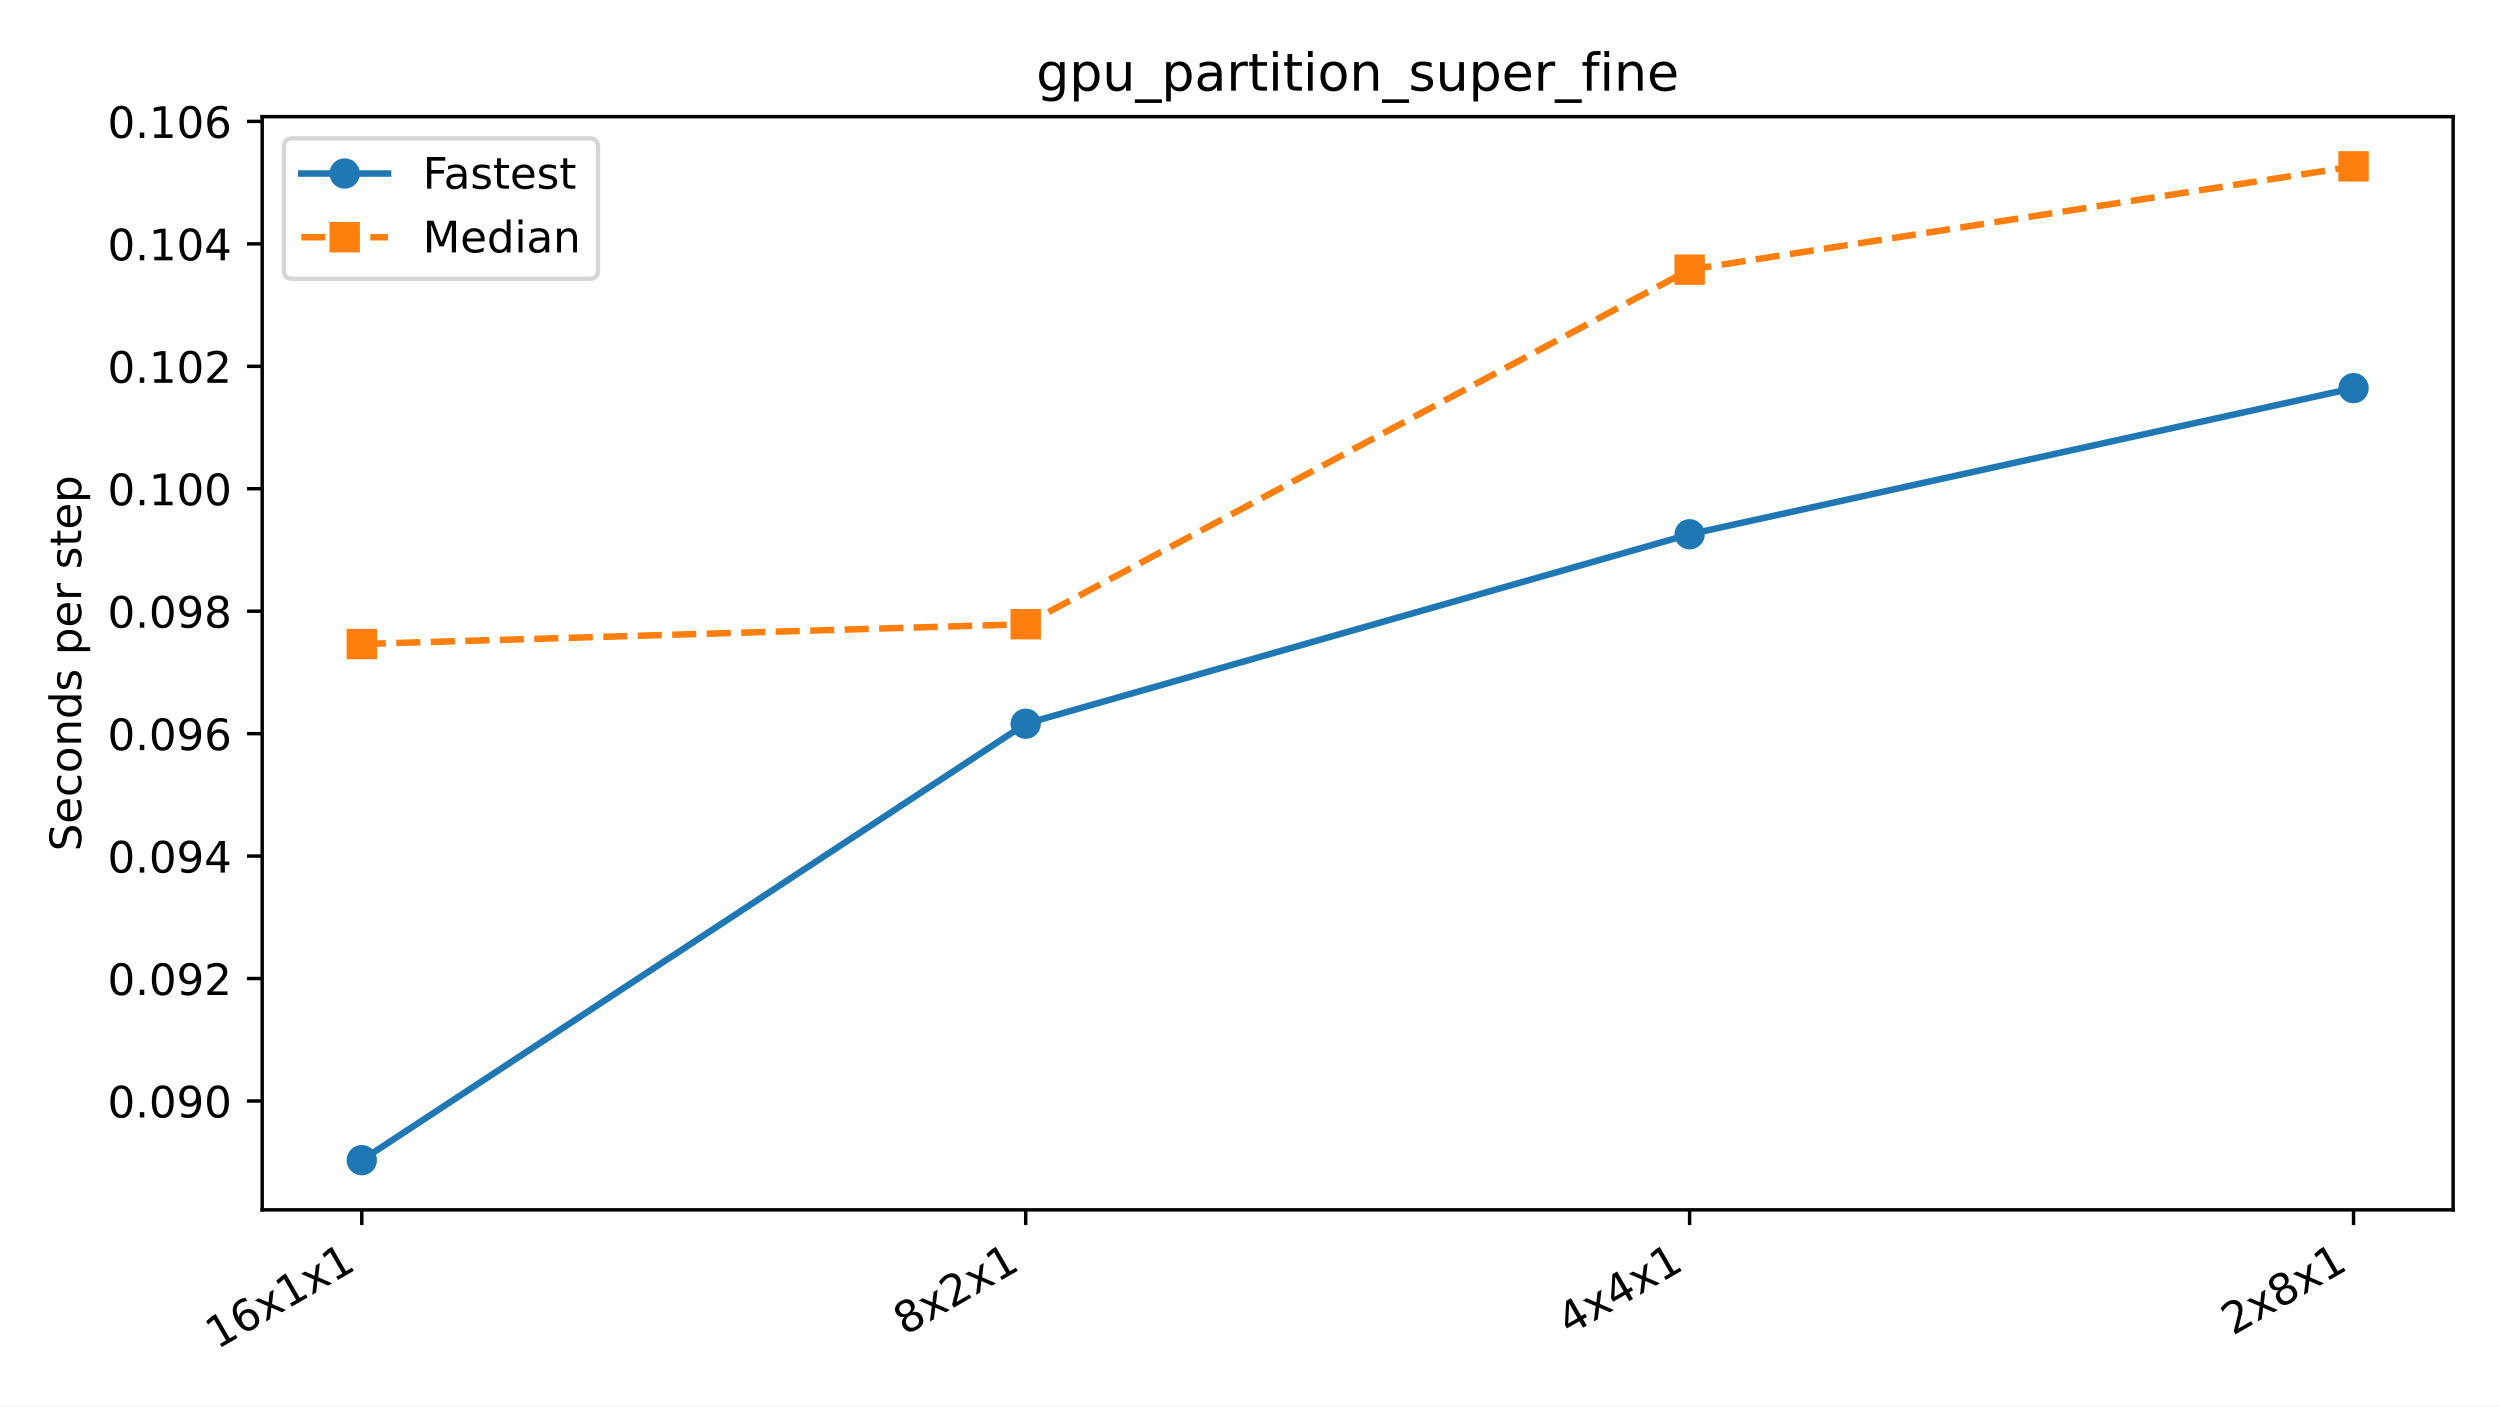
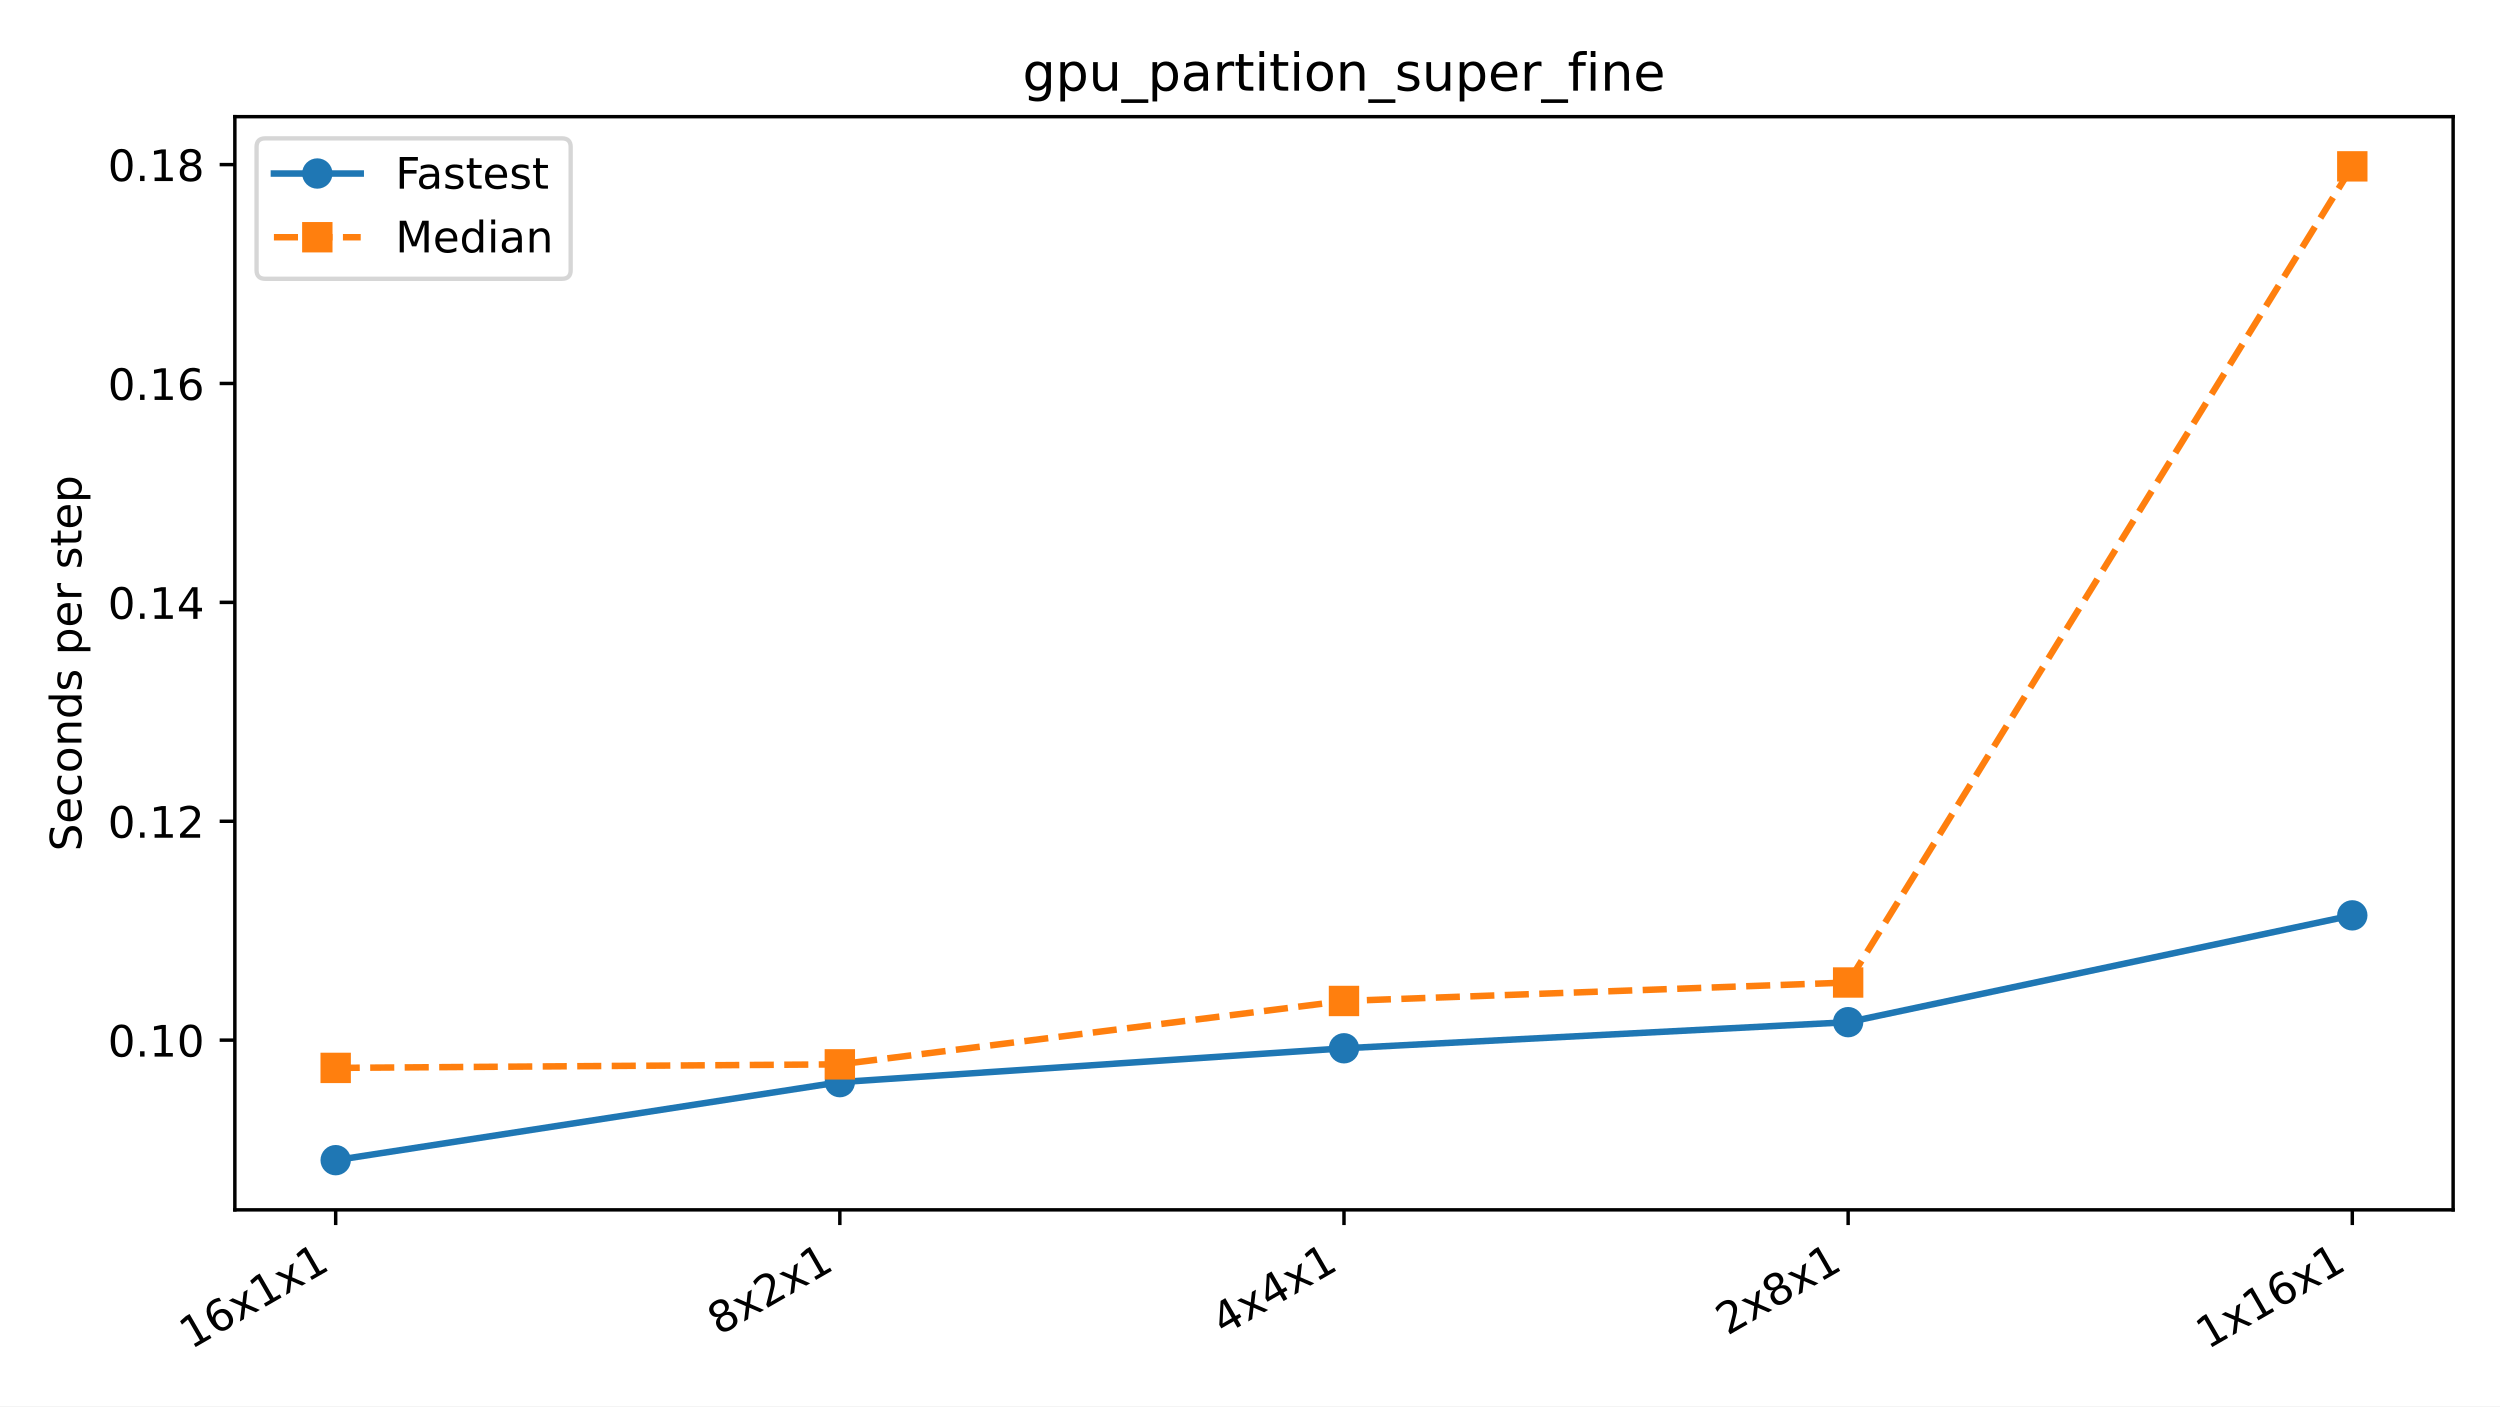
<svg xmlns="http://www.w3.org/2000/svg" xmlns:xlink="http://www.w3.org/1999/xlink" width="576pt" height="324pt" viewBox="0 0 576 324" version="1.1">
  <defs>
    <style type="text/css">*{stroke-linejoin: round; stroke-linecap: butt}</style>
  </defs>
  <g id="figure_1">
    <g id="patch_1">
      <path d="M 0 324 L 576 324 L 576 0 L 0 0 z " style="fill: #ffffff" />
    </g>
    <g id="axes_1">
      <g id="patch_2">
-         <path d="M 60.41 278.75 L 565.2 278.75 L 565.2 26.88 L 60.41 26.88 z " style="fill: #ffffff" />
+         <path d="M 54.11 278.75 L 565.2 278.75 L 565.2 26.88 L 54.11 26.88 z " style="fill: #ffffff" />
      </g>
      <g id="matplotlib.axis_1">
        <g id="xtick_1">
          <g id="line2d_1">
            <defs>
              <path id="m915a4b6a7f" d="M 0 0 L 0 3.5 " style="stroke: #000000; stroke-width: 0.8" />
            </defs>
            <g>
-               <use xlink:href="#m915a4b6a7f" x="83.355" y="278.75" style="stroke: #000000; stroke-width: 0.8" />
+               <use xlink:href="#m915a4b6a7f" x="77.341" y="278.75" style="stroke: #000000; stroke-width: 0.8" />
            </g>
          </g>
          <g id="text_1">
-             <text style="font-size: 10px; font-family: 'DejaVu Sans', 'Bitstream Vera Sans', 'Computer Modern Sans Serif', 'Lucida Grande', 'Verdana', 'Geneva', 'Lucid', 'Arial', 'Helvetica', 'Avant Garde', sans-serif" transform="translate(50.02323 310.9747) rotate(-30)">16x1x1</text>
+             <text style="font-size: 10px; font-family: 'DejaVu Sans', 'Bitstream Vera Sans', 'Computer Modern Sans Serif', 'Lucida Grande', 'Verdana', 'Geneva', 'Lucid', 'Arial', 'Helvetica', 'Avant Garde', sans-serif" transform="translate(44.0096 310.9747) rotate(-30)">16x1x1</text>
          </g>
        </g>
        <g id="xtick_2">
          <g id="line2d_2">
            <g>
-               <use xlink:href="#m915a4b6a7f" x="236.322" y="278.75" style="stroke: #000000; stroke-width: 0.8" />
+               <use xlink:href="#m915a4b6a7f" x="193.498" y="278.75" style="stroke: #000000; stroke-width: 0.8" />
            </g>
          </g>
          <g id="text_2">
-             <text style="font-size: 10px; font-family: 'DejaVu Sans', 'Bitstream Vera Sans', 'Computer Modern Sans Serif', 'Lucida Grande', 'Verdana', 'Geneva', 'Lucid', 'Arial', 'Helvetica', 'Avant Garde', sans-serif" transform="translate(208.5 307.7934) rotate(-30)">8x2x1</text>
+             <text style="font-size: 10px; font-family: 'DejaVu Sans', 'Bitstream Vera Sans', 'Computer Modern Sans Serif', 'Lucida Grande', 'Verdana', 'Geneva', 'Lucid', 'Arial', 'Helvetica', 'Avant Garde', sans-serif" transform="translate(165.6765 307.7934) rotate(-30)">8x2x1</text>
          </g>
        </g>
        <g id="xtick_3">
          <g id="line2d_3">
            <g>
-               <use xlink:href="#m915a4b6a7f" x="389.288" y="278.75" style="stroke: #000000; stroke-width: 0.8" />
+               <use xlink:href="#m915a4b6a7f" x="309.655" y="278.75" style="stroke: #000000; stroke-width: 0.8" />
            </g>
          </g>
          <g id="text_3">
-             <text style="font-size: 10px; font-family: 'DejaVu Sans', 'Bitstream Vera Sans', 'Computer Modern Sans Serif', 'Lucida Grande', 'Verdana', 'Geneva', 'Lucid', 'Arial', 'Helvetica', 'Avant Garde', sans-serif" transform="translate(361.4667 307.7934) rotate(-30)">4x4x1</text>
+             <text style="font-size: 10px; font-family: 'DejaVu Sans', 'Bitstream Vera Sans', 'Computer Modern Sans Serif', 'Lucida Grande', 'Verdana', 'Geneva', 'Lucid', 'Arial', 'Helvetica', 'Avant Garde', sans-serif" transform="translate(281.8333 307.7934) rotate(-30)">4x4x1</text>
          </g>
        </g>
        <g id="xtick_4">
          <g id="line2d_4">
            <g>
-               <use xlink:href="#m915a4b6a7f" x="542.255" y="278.75" style="stroke: #000000; stroke-width: 0.8" />
+               <use xlink:href="#m915a4b6a7f" x="425.812" y="278.75" style="stroke: #000000; stroke-width: 0.8" />
            </g>
          </g>
          <g id="text_4">
-             <text style="font-size: 10px; font-family: 'DejaVu Sans', 'Bitstream Vera Sans', 'Computer Modern Sans Serif', 'Lucida Grande', 'Verdana', 'Geneva', 'Lucid', 'Arial', 'Helvetica', 'Avant Garde', sans-serif" transform="translate(514.4333 307.7934) rotate(-30)">2x8x1</text>
+             <text style="font-size: 10px; font-family: 'DejaVu Sans', 'Bitstream Vera Sans', 'Computer Modern Sans Serif', 'Lucida Grande', 'Verdana', 'Geneva', 'Lucid', 'Arial', 'Helvetica', 'Avant Garde', sans-serif" transform="translate(397.9901 307.7934) rotate(-30)">2x8x1</text>
+           </g>
+         </g>
+         <g id="xtick_5">
+           <g id="line2d_5">
+             <g>
+               <use xlink:href="#m915a4b6a7f" x="541.969" y="278.75" style="stroke: #000000; stroke-width: 0.8" />
+             </g>
+           </g>
+           <g id="text_5">
+             <text style="font-size: 10px; font-family: 'DejaVu Sans', 'Bitstream Vera Sans', 'Computer Modern Sans Serif', 'Lucida Grande', 'Verdana', 'Geneva', 'Lucid', 'Arial', 'Helvetica', 'Avant Garde', sans-serif" transform="translate(508.6369 310.9747) rotate(-30)">1x16x1</text>
          </g>
        </g>
      </g>
      <g id="matplotlib.axis_2">
        <g id="ytick_1">
-           <g id="line2d_5">
+           <g id="line2d_6">
            <defs>
              <path id="mc665064905" d="M 0 0 L -3.5 0 " style="stroke: #000000; stroke-width: 0.8" />
            </defs>
            <g>
-               <use xlink:href="#mc665064905" x="60.41" y="253.668" style="stroke: #000000; stroke-width: 0.8" />
+               <use xlink:href="#mc665064905" x="54.11" y="239.649" style="stroke: #000000; stroke-width: 0.8" />
            </g>
          </g>
-           <g id="text_5">
-             <text style="font-size: 10px; font-family: 'DejaVu Sans', 'Bitstream Vera Sans', 'Computer Modern Sans Serif', 'Lucida Grande', 'Verdana', 'Geneva', 'Lucid', 'Arial', 'Helvetica', 'Avant Garde', sans-serif; text-anchor: end" x="53.41" y="257.467" transform="rotate(-0 53.41 257.4675)">0.090</text>
+           <g id="text_6">
+             <text style="font-size: 10px; font-family: 'DejaVu Sans', 'Bitstream Vera Sans', 'Computer Modern Sans Serif', 'Lucida Grande', 'Verdana', 'Geneva', 'Lucid', 'Arial', 'Helvetica', 'Avant Garde', sans-serif; text-anchor: end" x="47.11" y="243.448" transform="rotate(-0 47.11 243.4479)">0.10</text>
          </g>
        </g>
        <g id="ytick_2">
-           <g id="line2d_6">
+           <g id="line2d_7">
            <g>
-               <use xlink:href="#mc665064905" x="60.41" y="225.456" style="stroke: #000000; stroke-width: 0.8" />
+               <use xlink:href="#mc665064905" x="54.11" y="189.217" style="stroke: #000000; stroke-width: 0.8" />
            </g>
          </g>
-           <g id="text_6">
-             <text style="font-size: 10px; font-family: 'DejaVu Sans', 'Bitstream Vera Sans', 'Computer Modern Sans Serif', 'Lucida Grande', 'Verdana', 'Geneva', 'Lucid', 'Arial', 'Helvetica', 'Avant Garde', sans-serif; text-anchor: end" x="53.41" y="229.256" transform="rotate(-0 53.41 229.2556)">0.092</text>
+           <g id="text_7">
+             <text style="font-size: 10px; font-family: 'DejaVu Sans', 'Bitstream Vera Sans', 'Computer Modern Sans Serif', 'Lucida Grande', 'Verdana', 'Geneva', 'Lucid', 'Arial', 'Helvetica', 'Avant Garde', sans-serif; text-anchor: end" x="47.11" y="193.016" transform="rotate(-0 47.11 193.016)">0.12</text>
          </g>
        </g>
        <g id="ytick_3">
-           <g id="line2d_7">
+           <g id="line2d_8">
            <g>
-               <use xlink:href="#mc665064905" x="60.41" y="197.245" style="stroke: #000000; stroke-width: 0.8" />
+               <use xlink:href="#mc665064905" x="54.11" y="138.785" style="stroke: #000000; stroke-width: 0.8" />
            </g>
          </g>
-           <g id="text_7">
-             <text style="font-size: 10px; font-family: 'DejaVu Sans', 'Bitstream Vera Sans', 'Computer Modern Sans Serif', 'Lucida Grande', 'Verdana', 'Geneva', 'Lucid', 'Arial', 'Helvetica', 'Avant Garde', sans-serif; text-anchor: end" x="53.41" y="201.044" transform="rotate(-0 53.41 201.0438)">0.094</text>
+           <g id="text_8">
+             <text style="font-size: 10px; font-family: 'DejaVu Sans', 'Bitstream Vera Sans', 'Computer Modern Sans Serif', 'Lucida Grande', 'Verdana', 'Geneva', 'Lucid', 'Arial', 'Helvetica', 'Avant Garde', sans-serif; text-anchor: end" x="47.11" y="142.584" transform="rotate(-0 47.11 142.5841)">0.14</text>
          </g>
        </g>
        <g id="ytick_4">
-           <g id="line2d_8">
+           <g id="line2d_9">
            <g>
-               <use xlink:href="#mc665064905" x="60.41" y="169.033" style="stroke: #000000; stroke-width: 0.8" />
+               <use xlink:href="#mc665064905" x="54.11" y="88.353" style="stroke: #000000; stroke-width: 0.8" />
            </g>
          </g>
-           <g id="text_8">
-             <text style="font-size: 10px; font-family: 'DejaVu Sans', 'Bitstream Vera Sans', 'Computer Modern Sans Serif', 'Lucida Grande', 'Verdana', 'Geneva', 'Lucid', 'Arial', 'Helvetica', 'Avant Garde', sans-serif; text-anchor: end" x="53.41" y="172.832" transform="rotate(-0 53.41 172.832)">0.096</text>
+           <g id="text_9">
+             <text style="font-size: 10px; font-family: 'DejaVu Sans', 'Bitstream Vera Sans', 'Computer Modern Sans Serif', 'Lucida Grande', 'Verdana', 'Geneva', 'Lucid', 'Arial', 'Helvetica', 'Avant Garde', sans-serif; text-anchor: end" x="47.11" y="92.152" transform="rotate(-0 47.11 92.15216)">0.16</text>
          </g>
        </g>
        <g id="ytick_5">
-           <g id="line2d_9">
-             <g>
-               <use xlink:href="#mc665064905" x="60.41" y="140.821" style="stroke: #000000; stroke-width: 0.8" />
-             </g>
-           </g>
-           <g id="text_9">
-             <text style="font-size: 10px; font-family: 'DejaVu Sans', 'Bitstream Vera Sans', 'Computer Modern Sans Serif', 'Lucida Grande', 'Verdana', 'Geneva', 'Lucid', 'Arial', 'Helvetica', 'Avant Garde', sans-serif; text-anchor: end" x="53.41" y="144.62" transform="rotate(-0 53.41 144.6201)">0.098</text>
-           </g>
-         </g>
-         <g id="ytick_6">
          <g id="line2d_10">
            <g>
-               <use xlink:href="#mc665064905" x="60.41" y="112.609" style="stroke: #000000; stroke-width: 0.8" />
+               <use xlink:href="#mc665064905" x="54.11" y="37.921" style="stroke: #000000; stroke-width: 0.8" />
            </g>
          </g>
          <g id="text_10">
-             <text style="font-size: 10px; font-family: 'DejaVu Sans', 'Bitstream Vera Sans', 'Computer Modern Sans Serif', 'Lucida Grande', 'Verdana', 'Geneva', 'Lucid', 'Arial', 'Helvetica', 'Avant Garde', sans-serif; text-anchor: end" x="53.41" y="116.408" transform="rotate(-0 53.41 116.4083)">0.100</text>
+             <text style="font-size: 10px; font-family: 'DejaVu Sans', 'Bitstream Vera Sans', 'Computer Modern Sans Serif', 'Lucida Grande', 'Verdana', 'Geneva', 'Lucid', 'Arial', 'Helvetica', 'Avant Garde', sans-serif; text-anchor: end" x="47.11" y="41.72" transform="rotate(-0 47.11 41.72024)">0.18</text>
          </g>
        </g>
-         <g id="ytick_7">
-           <g id="line2d_11">
-             <g>
-               <use xlink:href="#mc665064905" x="60.41" y="84.397" style="stroke: #000000; stroke-width: 0.8" />
-             </g>
-           </g>
-           <g id="text_11">
-             <text style="font-size: 10px; font-family: 'DejaVu Sans', 'Bitstream Vera Sans', 'Computer Modern Sans Serif', 'Lucida Grande', 'Verdana', 'Geneva', 'Lucid', 'Arial', 'Helvetica', 'Avant Garde', sans-serif; text-anchor: end" x="53.41" y="88.196" transform="rotate(-0 53.41 88.19642)">0.102</text>
-           </g>
-         </g>
-         <g id="ytick_8">
-           <g id="line2d_12">
-             <g>
-               <use xlink:href="#mc665064905" x="60.41" y="56.185" style="stroke: #000000; stroke-width: 0.8" />
-             </g>
-           </g>
-           <g id="text_12">
-             <text style="font-size: 10px; font-family: 'DejaVu Sans', 'Bitstream Vera Sans', 'Computer Modern Sans Serif', 'Lucida Grande', 'Verdana', 'Geneva', 'Lucid', 'Arial', 'Helvetica', 'Avant Garde', sans-serif; text-anchor: end" x="53.41" y="59.985" transform="rotate(-0 53.41 59.98458)">0.104</text>
-           </g>
-         </g>
-         <g id="ytick_9">
-           <g id="line2d_13">
-             <g>
-               <use xlink:href="#mc665064905" x="60.41" y="27.974" style="stroke: #000000; stroke-width: 0.8" />
-             </g>
-           </g>
-           <g id="text_13">
-             <text style="font-size: 10px; font-family: 'DejaVu Sans', 'Bitstream Vera Sans', 'Computer Modern Sans Serif', 'Lucida Grande', 'Verdana', 'Geneva', 'Lucid', 'Arial', 'Helvetica', 'Avant Garde', sans-serif; text-anchor: end" x="53.41" y="31.773" transform="rotate(-0 53.41 31.77274)">0.106</text>
-           </g>
-         </g>
-         <g id="text_14">
-           <text style="font-size: 10px; font-family: 'DejaVu Sans', 'Bitstream Vera Sans', 'Computer Modern Sans Serif', 'Lucida Grande', 'Verdana', 'Geneva', 'Lucid', 'Arial', 'Helvetica', 'Avant Garde', sans-serif; text-anchor: middle" x="18.702" y="152.815" transform="rotate(-90 18.70219 152.8152)">Seconds per step</text>
+         <g id="text_11">
+           <text style="font-size: 10px; font-family: 'DejaVu Sans', 'Bitstream Vera Sans', 'Computer Modern Sans Serif', 'Lucida Grande', 'Verdana', 'Geneva', 'Lucid', 'Arial', 'Helvetica', 'Avant Garde', sans-serif; text-anchor: middle" x="18.765" y="152.815" transform="rotate(-90 18.76469 152.8152)">Seconds per step</text>
        </g>
      </g>
-       <g id="line2d_14">
-         <path d="M 83.355 267.302 L 236.322 166.745 L 389.288 123.095 L 542.255 89.428 " clip-path="url(#pb8af78ddd1)" style="fill: none; stroke: #1f77b4; stroke-width: 1.5; stroke-linecap: square" />
+       <g id="line2d_11">
+         <path d="M 77.341 267.302 L 193.498 249.326 L 309.655 241.523 L 425.812 235.505 L 541.969 210.899 " clip-path="url(#p82681887ca)" style="fill: none; stroke: #1f77b4; stroke-width: 1.5; stroke-linecap: square" />
        <defs>
          <path id="mfb15104b4f" d="M 0 3 C 0.796 3 1.559 2.684 2.121 2.121 C 2.684 1.559 3 0.796 3 0 C 3 -0.796 2.684 -1.559 2.121 -2.121 C 1.559 -2.684 0.796 -3 0 -3 C -0.796 -3 -1.559 -2.684 -2.121 -2.121 C -2.684 -1.559 -3 -0.796 -3 0 C -3 0.796 -2.684 1.559 -2.121 2.121 C -1.559 2.684 -0.796 3 0 3 z " style="stroke: #1f77b4" />
        </defs>
-         <g clip-path="url(#pb8af78ddd1)">
-           <use xlink:href="#mfb15104b4f" x="83.355" y="267.302" style="fill: #1f77b4; stroke: #1f77b4" />
-           <use xlink:href="#mfb15104b4f" x="236.322" y="166.745" style="fill: #1f77b4; stroke: #1f77b4" />
-           <use xlink:href="#mfb15104b4f" x="389.288" y="123.095" style="fill: #1f77b4; stroke: #1f77b4" />
-           <use xlink:href="#mfb15104b4f" x="542.255" y="89.428" style="fill: #1f77b4; stroke: #1f77b4" />
+         <g clip-path="url(#p82681887ca)">
+           <use xlink:href="#mfb15104b4f" x="77.341" y="267.302" style="fill: #1f77b4; stroke: #1f77b4" />
+           <use xlink:href="#mfb15104b4f" x="193.498" y="249.326" style="fill: #1f77b4; stroke: #1f77b4" />
+           <use xlink:href="#mfb15104b4f" x="309.655" y="241.523" style="fill: #1f77b4; stroke: #1f77b4" />
+           <use xlink:href="#mfb15104b4f" x="425.812" y="235.505" style="fill: #1f77b4; stroke: #1f77b4" />
+           <use xlink:href="#mfb15104b4f" x="541.969" y="210.899" style="fill: #1f77b4; stroke: #1f77b4" />
        </g>
      </g>
-       <g id="line2d_15">
-         <path d="M 83.355 148.387 L 236.322 143.816 L 389.288 62.126 L 542.255 38.329 " clip-path="url(#pb8af78ddd1)" style="fill: none; stroke-dasharray: 5.55,2.4; stroke-dashoffset: 0; stroke: #ff7f0e; stroke-width: 1.5" />
+       <g id="line2d_12">
+         <path d="M 77.341 246.044 L 193.498 245.227 L 309.655 230.624 L 425.812 226.37 L 541.969 38.329 " clip-path="url(#p82681887ca)" style="fill: none; stroke-dasharray: 5.55,2.4; stroke-dashoffset: 0; stroke: #ff7f0e; stroke-width: 1.5" />
        <defs>
          <path id="m5a906554f0" d="M -3 3 L 3 3 L 3 -3 L -3 -3 z " style="stroke: #ff7f0e; stroke-linejoin: miter" />
        </defs>
-         <g clip-path="url(#pb8af78ddd1)">
-           <use xlink:href="#m5a906554f0" x="83.355" y="148.387" style="fill: #ff7f0e; stroke: #ff7f0e; stroke-linejoin: miter" />
-           <use xlink:href="#m5a906554f0" x="236.322" y="143.816" style="fill: #ff7f0e; stroke: #ff7f0e; stroke-linejoin: miter" />
-           <use xlink:href="#m5a906554f0" x="389.288" y="62.126" style="fill: #ff7f0e; stroke: #ff7f0e; stroke-linejoin: miter" />
-           <use xlink:href="#m5a906554f0" x="542.255" y="38.329" style="fill: #ff7f0e; stroke: #ff7f0e; stroke-linejoin: miter" />
+         <g clip-path="url(#p82681887ca)">
+           <use xlink:href="#m5a906554f0" x="77.341" y="246.044" style="fill: #ff7f0e; stroke: #ff7f0e; stroke-linejoin: miter" />
+           <use xlink:href="#m5a906554f0" x="193.498" y="245.227" style="fill: #ff7f0e; stroke: #ff7f0e; stroke-linejoin: miter" />
+           <use xlink:href="#m5a906554f0" x="309.655" y="230.624" style="fill: #ff7f0e; stroke: #ff7f0e; stroke-linejoin: miter" />
+           <use xlink:href="#m5a906554f0" x="425.812" y="226.37" style="fill: #ff7f0e; stroke: #ff7f0e; stroke-linejoin: miter" />
+           <use xlink:href="#m5a906554f0" x="541.969" y="38.329" style="fill: #ff7f0e; stroke: #ff7f0e; stroke-linejoin: miter" />
        </g>
      </g>
      <g id="patch_3">
-         <path d="M 60.41 278.75 L 60.41 26.88 " style="fill: none; stroke: #000000; stroke-width: 0.8; stroke-linejoin: miter; stroke-linecap: square" />
+         <path d="M 54.11 278.75 L 54.11 26.88 " style="fill: none; stroke: #000000; stroke-width: 0.8; stroke-linejoin: miter; stroke-linecap: square" />
      </g>
      <g id="patch_4">
        <path d="M 565.2 278.75 L 565.2 26.88 " style="fill: none; stroke: #000000; stroke-width: 0.8; stroke-linejoin: miter; stroke-linecap: square" />
      </g>
      <g id="patch_5">
-         <path d="M 60.41 278.75 L 565.2 278.75 " style="fill: none; stroke: #000000; stroke-width: 0.8; stroke-linejoin: miter; stroke-linecap: square" />
+         <path d="M 54.11 278.75 L 565.2 278.75 " style="fill: none; stroke: #000000; stroke-width: 0.8; stroke-linejoin: miter; stroke-linecap: square" />
      </g>
      <g id="patch_6">
-         <path d="M 60.41 26.88 L 565.2 26.88 " style="fill: none; stroke: #000000; stroke-width: 0.8; stroke-linejoin: miter; stroke-linecap: square" />
+         <path d="M 54.11 26.88 L 565.2 26.88 " style="fill: none; stroke: #000000; stroke-width: 0.8; stroke-linejoin: miter; stroke-linecap: square" />
      </g>
-       <g id="text_15">
-         <text style="font-size: 12px; font-family: 'DejaVu Sans', 'Bitstream Vera Sans', 'Computer Modern Sans Serif', 'Lucida Grande', 'Verdana', 'Geneva', 'Lucid', 'Arial', 'Helvetica', 'Avant Garde', sans-serif; text-anchor: middle" x="312.805" y="20.88" transform="rotate(-0 312.805 20.88)">gpu_partition_super_fine</text>
+       <g id="text_12">
+         <text style="font-size: 12px; font-family: 'DejaVu Sans', 'Bitstream Vera Sans', 'Computer Modern Sans Serif', 'Lucida Grande', 'Verdana', 'Geneva', 'Lucid', 'Arial', 'Helvetica', 'Avant Garde', sans-serif; text-anchor: middle" x="309.655" y="20.88" transform="rotate(-0 309.655 20.88)">gpu_partition_super_fine</text>
      </g>
      <g id="legend_1">
        <g id="patch_7">
-           <path d="M 67.41 64.236 L 135.783 64.236 Q 137.783 64.236 137.783 62.236 L 137.783 33.88 Q 137.783 31.88 135.783 31.88 L 67.41 31.88 Q 65.41 31.88 65.41 33.88 L 65.41 62.236 Q 65.41 64.236 67.41 64.236 z " style="fill: #ffffff; opacity: 0.8; stroke: #cccccc; stroke-linejoin: miter" />
+           <path d="M 61.11 64.236 L 129.483 64.236 Q 131.483 64.236 131.483 62.236 L 131.483 33.88 Q 131.483 31.88 129.483 31.88 L 61.11 31.88 Q 59.11 31.88 59.11 33.88 L 59.11 62.236 Q 59.11 64.236 61.11 64.236 z " style="fill: #ffffff; opacity: 0.8; stroke: #cccccc; stroke-linejoin: miter" />
        </g>
-         <g id="line2d_16">
-           <path d="M 69.41 39.978 L 79.41 39.978 L 89.41 39.978 " style="fill: none; stroke: #1f77b4; stroke-width: 1.5; stroke-linecap: square" />
+         <g id="line2d_13">
+           <path d="M 63.11 39.978 L 73.11 39.978 L 83.11 39.978 " style="fill: none; stroke: #1f77b4; stroke-width: 1.5; stroke-linecap: square" />
          <g>
-             <use xlink:href="#mfb15104b4f" x="79.41" y="39.978" style="fill: #1f77b4; stroke: #1f77b4" />
+             <use xlink:href="#mfb15104b4f" x="73.11" y="39.978" style="fill: #1f77b4; stroke: #1f77b4" />
          </g>
        </g>
-         <g id="text_16">
-           <text style="font-size: 10px; font-family: 'DejaVu Sans', 'Bitstream Vera Sans', 'Computer Modern Sans Serif', 'Lucida Grande', 'Verdana', 'Geneva', 'Lucid', 'Arial', 'Helvetica', 'Avant Garde', sans-serif; text-anchor: start" x="97.41" y="43.478" transform="rotate(-0 97.41 43.47844)">Fastest</text>
+         <g id="text_13">
+           <text style="font-size: 10px; font-family: 'DejaVu Sans', 'Bitstream Vera Sans', 'Computer Modern Sans Serif', 'Lucida Grande', 'Verdana', 'Geneva', 'Lucid', 'Arial', 'Helvetica', 'Avant Garde', sans-serif; text-anchor: start" x="91.11" y="43.478" transform="rotate(-0 91.11 43.47844)">Fastest</text>
        </g>
-         <g id="line2d_17">
-           <path d="M 69.41 54.657 L 79.41 54.657 L 89.41 54.657 " style="fill: none; stroke-dasharray: 5.55,2.4; stroke-dashoffset: 0; stroke: #ff7f0e; stroke-width: 1.5" />
+         <g id="line2d_14">
+           <path d="M 63.11 54.657 L 73.11 54.657 L 83.11 54.657 " style="fill: none; stroke-dasharray: 5.55,2.4; stroke-dashoffset: 0; stroke: #ff7f0e; stroke-width: 1.5" />
          <g>
-             <use xlink:href="#m5a906554f0" x="79.41" y="54.657" style="fill: #ff7f0e; stroke: #ff7f0e; stroke-linejoin: miter" />
+             <use xlink:href="#m5a906554f0" x="73.11" y="54.657" style="fill: #ff7f0e; stroke: #ff7f0e; stroke-linejoin: miter" />
          </g>
        </g>
-         <g id="text_17">
-           <text style="font-size: 10px; font-family: 'DejaVu Sans', 'Bitstream Vera Sans', 'Computer Modern Sans Serif', 'Lucida Grande', 'Verdana', 'Geneva', 'Lucid', 'Arial', 'Helvetica', 'Avant Garde', sans-serif; text-anchor: start" x="97.41" y="58.157" transform="rotate(-0 97.41 58.15656)">Median</text>
+         <g id="text_14">
+           <text style="font-size: 10px; font-family: 'DejaVu Sans', 'Bitstream Vera Sans', 'Computer Modern Sans Serif', 'Lucida Grande', 'Verdana', 'Geneva', 'Lucid', 'Arial', 'Helvetica', 'Avant Garde', sans-serif; text-anchor: start" x="91.11" y="58.157" transform="rotate(-0 91.11 58.15656)">Median</text>
        </g>
      </g>
    </g>
  </g>
  <defs>
-     <clipPath id="pb8af78ddd1">
-       <rect x="60.41" y="26.88" width="504.79" height="251.87" />
+     <clipPath id="p82681887ca">
+       <rect x="54.11" y="26.88" width="511.09" height="251.87" />
    </clipPath>
  </defs>
</svg>
